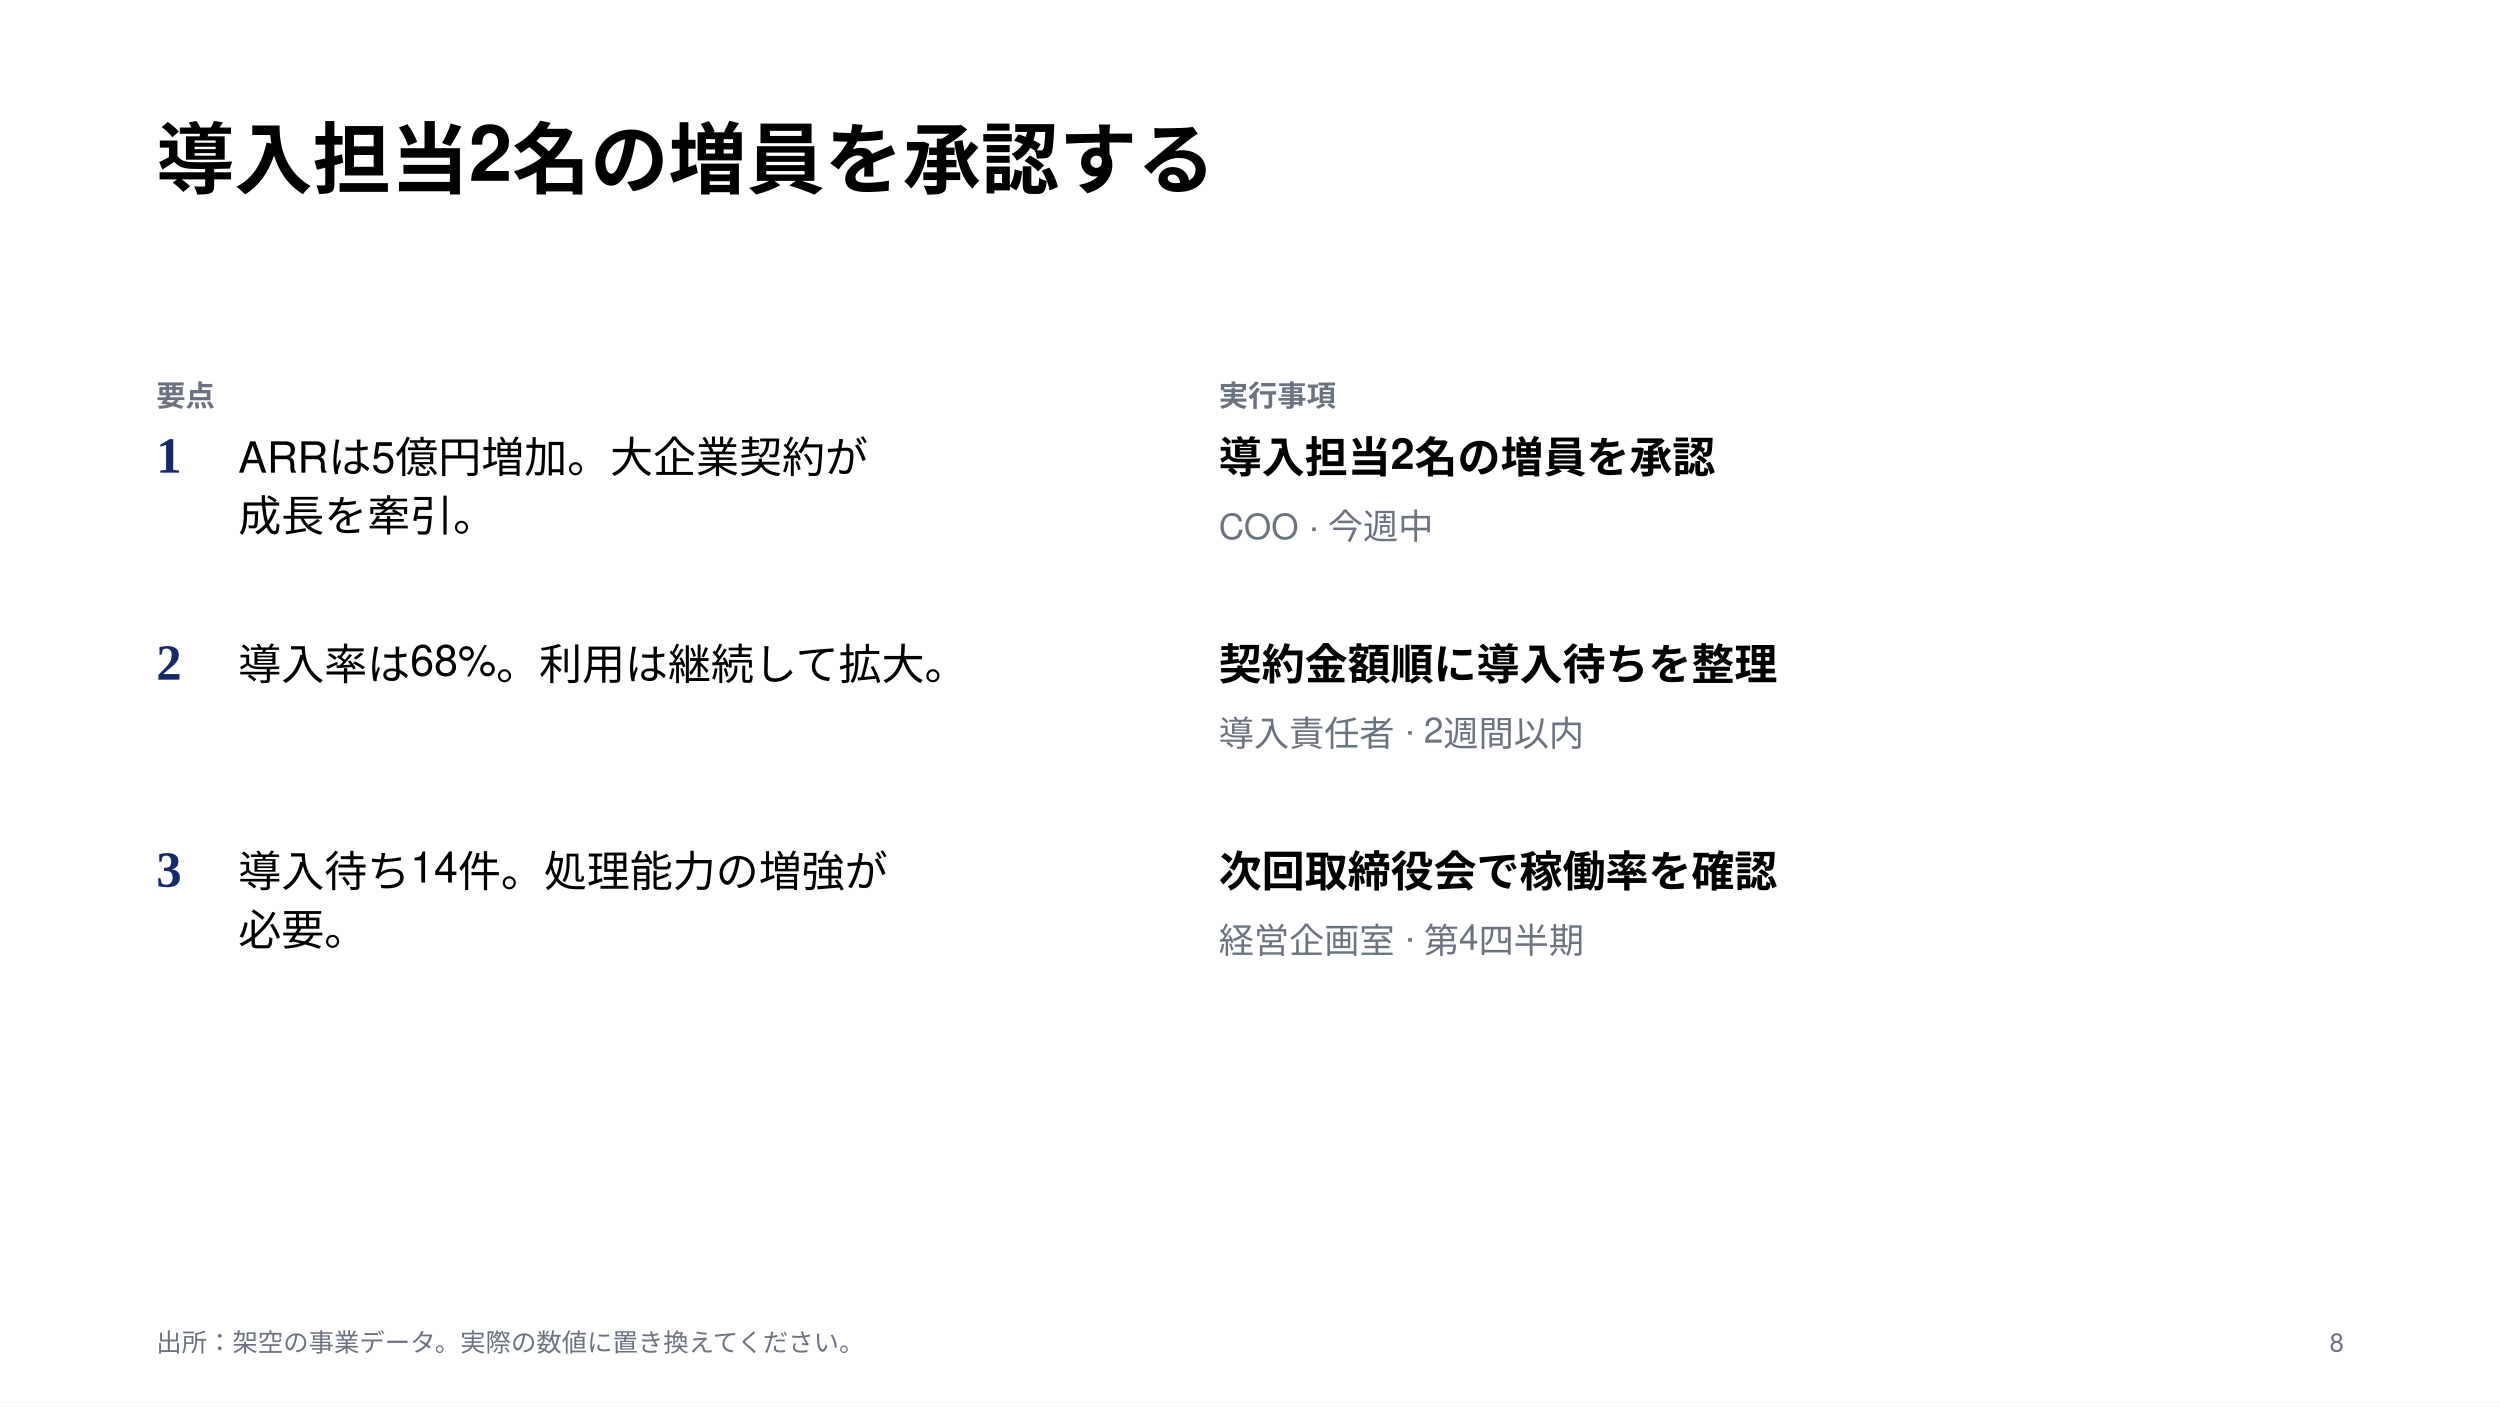
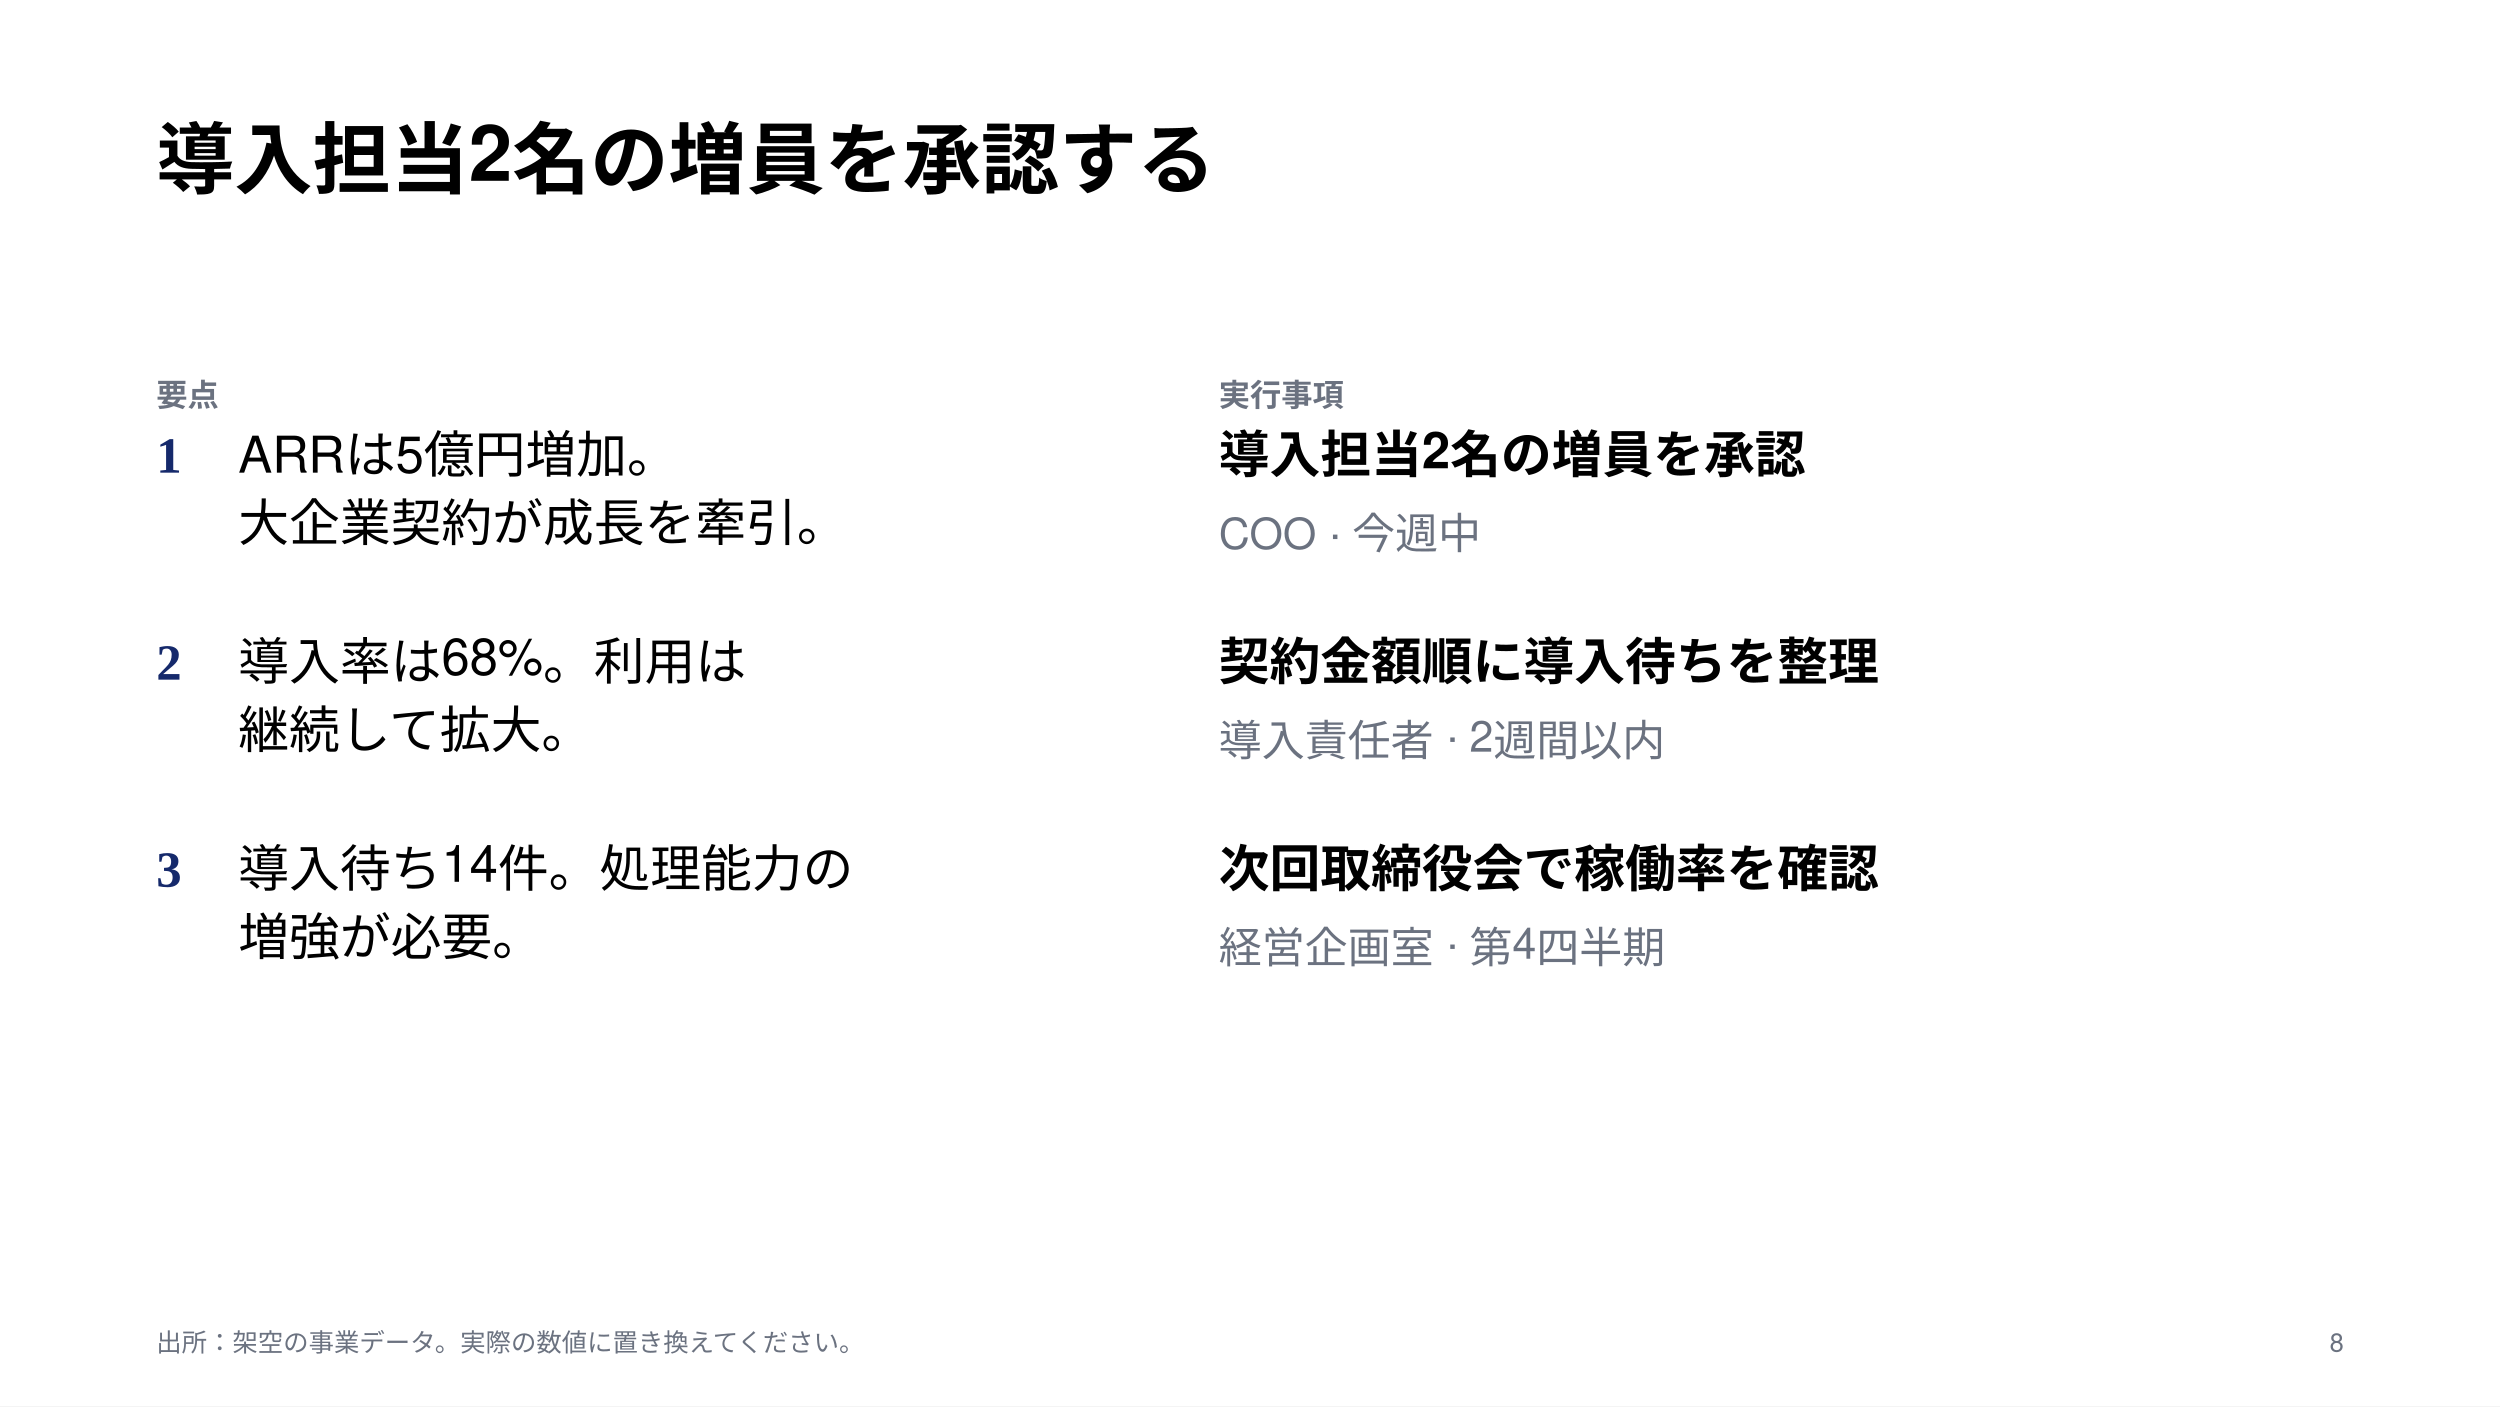
<svg xmlns="http://www.w3.org/2000/svg" viewBox="0 0 1280 720" width="1280" height="720" role="img" aria-label="導入担当2名の増員を承認する">
  <rect width="1280" height="720" fill="#FFFFFF" />
  <text x="80.0" y="96.0" font-family="'Helvetica Neue', Helvetica, Arial, 'Hiragino Sans', 'Yu Gothic', 'Noto Sans JP', 'Meiryo', sans-serif" font-size="40" fill="#000000" font-weight="bold" text-anchor="start">導入担当2名の増員を承認する</text>
-   <text x="80.0" y="208.0" font-family="'Helvetica Neue', Helvetica, Arial, 'Hiragino Sans', 'Yu Gothic', 'Noto Sans JP', 'Meiryo', sans-serif" font-size="15" fill="#6B7280" font-weight="600" text-anchor="start">要点</text>
+   <text x="80.0" y="208.0" font-family="'Helvetica Neue', Helvetica, Arial, 'Hiragino Sans', 'Yu Gothic', 'Noto Sans JP', 'Meiryo', sans-serif" font-size="16" fill="#6B7280" font-weight="600" text-anchor="start">要点</text>
  <text x="80.0" y="242.0" font-family="Georgia, 'Times New Roman', 'Hiragino Mincho ProN', 'Yu Mincho', serif" font-size="26" fill="#15296B" font-weight="bold" text-anchor="start">1</text>
-   <text x="122.0" y="242.0" font-family="'Helvetica Neue', Helvetica, Arial, 'Hiragino Sans', 'Yu Gothic', 'Noto Sans JP', 'Meiryo', sans-serif" font-size="22" fill="#000000" font-weight="normal" text-anchor="start">ARRは5億円増加。大企業契約が</text>
-   <text x="122.0" y="272.0" font-family="'Helvetica Neue', Helvetica, Arial, 'Hiragino Sans', 'Yu Gothic', 'Noto Sans JP', 'Meiryo', sans-serif" font-size="22" fill="#000000" font-weight="normal" text-anchor="start">成長を牽引。</text>
+   <text x="122.0" y="242.0" font-family="'Helvetica Neue', Helvetica, Arial, 'Hiragino Sans', 'Yu Gothic', 'Noto Sans JP', 'Meiryo', sans-serif" font-size="26" fill="#000000" font-weight="normal" text-anchor="start">ARRは5億円増加。</text>
+   <text x="122.0" y="277.0" font-family="'Helvetica Neue', Helvetica, Arial, 'Hiragino Sans', 'Yu Gothic', 'Noto Sans JP', 'Meiryo', sans-serif" font-size="26" fill="#000000" font-weight="normal" text-anchor="start">大企業契約が成長を牽引。</text>
  <text x="80.0" y="348.0" font-family="Georgia, 'Times New Roman', 'Hiragino Mincho ProN', 'Yu Mincho', serif" font-size="26" fill="#15296B" font-weight="bold" text-anchor="start">2</text>
-   <text x="122.0" y="348.0" font-family="'Helvetica Neue', Helvetica, Arial, 'Hiragino Sans', 'Yu Gothic', 'Noto Sans JP', 'Meiryo', sans-serif" font-size="22" fill="#000000" font-weight="normal" text-anchor="start">導入率は68%。利用は継続して拡大。</text>
+   <text x="122.0" y="348.0" font-family="'Helvetica Neue', Helvetica, Arial, 'Hiragino Sans', 'Yu Gothic', 'Noto Sans JP', 'Meiryo', sans-serif" font-size="26" fill="#000000" font-weight="normal" text-anchor="start">導入率は68%。利用は</text>
+   <text x="122.0" y="383.0" font-family="'Helvetica Neue', Helvetica, Arial, 'Hiragino Sans', 'Yu Gothic', 'Noto Sans JP', 'Meiryo', sans-serif" font-size="26" fill="#000000" font-weight="normal" text-anchor="start">継続して拡大。</text>
  <text x="80.0" y="454.0" font-family="Georgia, 'Times New Roman', 'Hiragino Mincho ProN', 'Yu Mincho', serif" font-size="26" fill="#15296B" font-weight="bold" text-anchor="start">3</text>
-   <text x="122.0" y="454.0" font-family="'Helvetica Neue', Helvetica, Arial, 'Hiragino Sans', 'Yu Gothic', 'Noto Sans JP', 'Meiryo', sans-serif" font-size="22" fill="#000000" font-weight="normal" text-anchor="start">導入待ち14件。処理能力の増強が</text>
-   <text x="122.0" y="484.0" font-family="'Helvetica Neue', Helvetica, Arial, 'Hiragino Sans', 'Yu Gothic', 'Noto Sans JP', 'Meiryo', sans-serif" font-size="22" fill="#000000" font-weight="normal" text-anchor="start">必要。</text>
-   <text x="624.0" y="208.0" font-family="'Helvetica Neue', Helvetica, Arial, 'Hiragino Sans', 'Yu Gothic', 'Noto Sans JP', 'Meiryo', sans-serif" font-size="15" fill="#6B7280" font-weight="600" text-anchor="start">実行事項</text>
-   <text x="624.0" y="242.0" font-family="'Helvetica Neue', Helvetica, Arial, 'Hiragino Sans', 'Yu Gothic', 'Noto Sans JP', 'Meiryo', sans-serif" font-size="22" fill="#000000" font-weight="600" text-anchor="start">導入担当2名の増員を承認</text>
-   <text x="624.0" y="276.0" font-family="'Helvetica Neue', Helvetica, Arial, 'Hiragino Sans', 'Yu Gothic', 'Noto Sans JP', 'Meiryo', sans-serif" font-size="18" fill="#6B7280" font-weight="normal" text-anchor="start">COO · 今週中</text>
-   <text x="624.0" y="348.0" font-family="'Helvetica Neue', Helvetica, Arial, 'Hiragino Sans', 'Yu Gothic', 'Noto Sans JP', 'Meiryo', sans-serif" font-size="22" fill="#000000" font-weight="600" text-anchor="start">契約金額順に導入待ちを整理</text>
-   <text x="624.0" y="382.0" font-family="'Helvetica Neue', Helvetica, Arial, 'Hiragino Sans', 'Yu Gothic', 'Noto Sans JP', 'Meiryo', sans-serif" font-size="18" fill="#6B7280" font-weight="normal" text-anchor="start">導入責任者 · 2週間以内</text>
-   <text x="624.0" y="454.0" font-family="'Helvetica Neue', Helvetica, Arial, 'Hiragino Sans', 'Yu Gothic', 'Noto Sans JP', 'Meiryo', sans-serif" font-size="22" fill="#000000" font-weight="600" text-anchor="start">次回取締役会で稼働率を確認</text>
-   <text x="624.0" y="488.0" font-family="'Helvetica Neue', Helvetica, Arial, 'Hiragino Sans', 'Yu Gothic', 'Noto Sans JP', 'Meiryo', sans-serif" font-size="18" fill="#6B7280" font-weight="normal" text-anchor="start">経営企画室 · 第4四半期</text>
-   <text x="80.0" y="630.0" font-family="'Helvetica Neue', Helvetica, Arial, 'Hiragino Sans', 'Yu Gothic', 'Noto Sans JP', 'Meiryo', sans-serif" font-size="22" fill="#15296B" font-weight="600" text-anchor="start" />
+   <text x="122.0" y="454.0" font-family="'Helvetica Neue', Helvetica, Arial, 'Hiragino Sans', 'Yu Gothic', 'Noto Sans JP', 'Meiryo', sans-serif" font-size="26" fill="#000000" font-weight="normal" text-anchor="start">導入待ち14件。処理能力の</text>
+   <text x="122.0" y="489.0" font-family="'Helvetica Neue', Helvetica, Arial, 'Hiragino Sans', 'Yu Gothic', 'Noto Sans JP', 'Meiryo', sans-serif" font-size="26" fill="#000000" font-weight="normal" text-anchor="start">増強が必要。</text>
+   <text x="624.0" y="208.0" font-family="'Helvetica Neue', Helvetica, Arial, 'Hiragino Sans', 'Yu Gothic', 'Noto Sans JP', 'Meiryo', sans-serif" font-size="16" fill="#6B7280" font-weight="600" text-anchor="start">実行事項</text>
+   <text x="624.0" y="242.0" font-family="'Helvetica Neue', Helvetica, Arial, 'Hiragino Sans', 'Yu Gothic', 'Noto Sans JP', 'Meiryo', sans-serif" font-size="26" fill="#000000" font-weight="600" text-anchor="start">導入担当2名の増員を承認</text>
+   <text x="624.0" y="281.0" font-family="'Helvetica Neue', Helvetica, Arial, 'Hiragino Sans', 'Yu Gothic', 'Noto Sans JP', 'Meiryo', sans-serif" font-size="22" fill="#6B7280" font-weight="normal" text-anchor="start">COO · 今週中</text>
+   <text x="624.0" y="348.0" font-family="'Helvetica Neue', Helvetica, Arial, 'Hiragino Sans', 'Yu Gothic', 'Noto Sans JP', 'Meiryo', sans-serif" font-size="26" fill="#000000" font-weight="600" text-anchor="start">契約金額順に導入待ちを整理</text>
+   <text x="624.0" y="387.0" font-family="'Helvetica Neue', Helvetica, Arial, 'Hiragino Sans', 'Yu Gothic', 'Noto Sans JP', 'Meiryo', sans-serif" font-size="22" fill="#6B7280" font-weight="normal" text-anchor="start">導入責任者 · 2週間以内</text>
+   <text x="624.0" y="454.0" font-family="'Helvetica Neue', Helvetica, Arial, 'Hiragino Sans', 'Yu Gothic', 'Noto Sans JP', 'Meiryo', sans-serif" font-size="26" fill="#000000" font-weight="600" text-anchor="start">次回取締役会で稼働率を確認</text>
+   <text x="624.0" y="493.0" font-family="'Helvetica Neue', Helvetica, Arial, 'Hiragino Sans', 'Yu Gothic', 'Noto Sans JP', 'Meiryo', sans-serif" font-size="22" fill="#6B7280" font-weight="normal" text-anchor="start">経営企画室 · 第4四半期</text>
+   <text x="80.0" y="630.0" font-family="'Helvetica Neue', Helvetica, Arial, 'Hiragino Sans', 'Yu Gothic', 'Noto Sans JP', 'Meiryo', sans-serif" font-size="24" fill="#15296B" font-weight="600" text-anchor="start" />
  <text x="80.0" y="692.0" font-family="'Helvetica Neue', Helvetica, Arial, 'Hiragino Sans', 'Yu Gothic', 'Noto Sans JP', 'Meiryo', sans-serif" font-size="13" fill="#6B7280" font-weight="normal" text-anchor="start">出所：架空の事業データ。実際の数値に置き換えてください。</text>
  <text x="1200.0" y="692.0" font-family="'Helvetica Neue', Helvetica, Arial, 'Hiragino Sans', 'Yu Gothic', 'Noto Sans JP', 'Meiryo', sans-serif" font-size="13" fill="#6B7280" font-weight="normal" text-anchor="end">8</text>
</svg>
